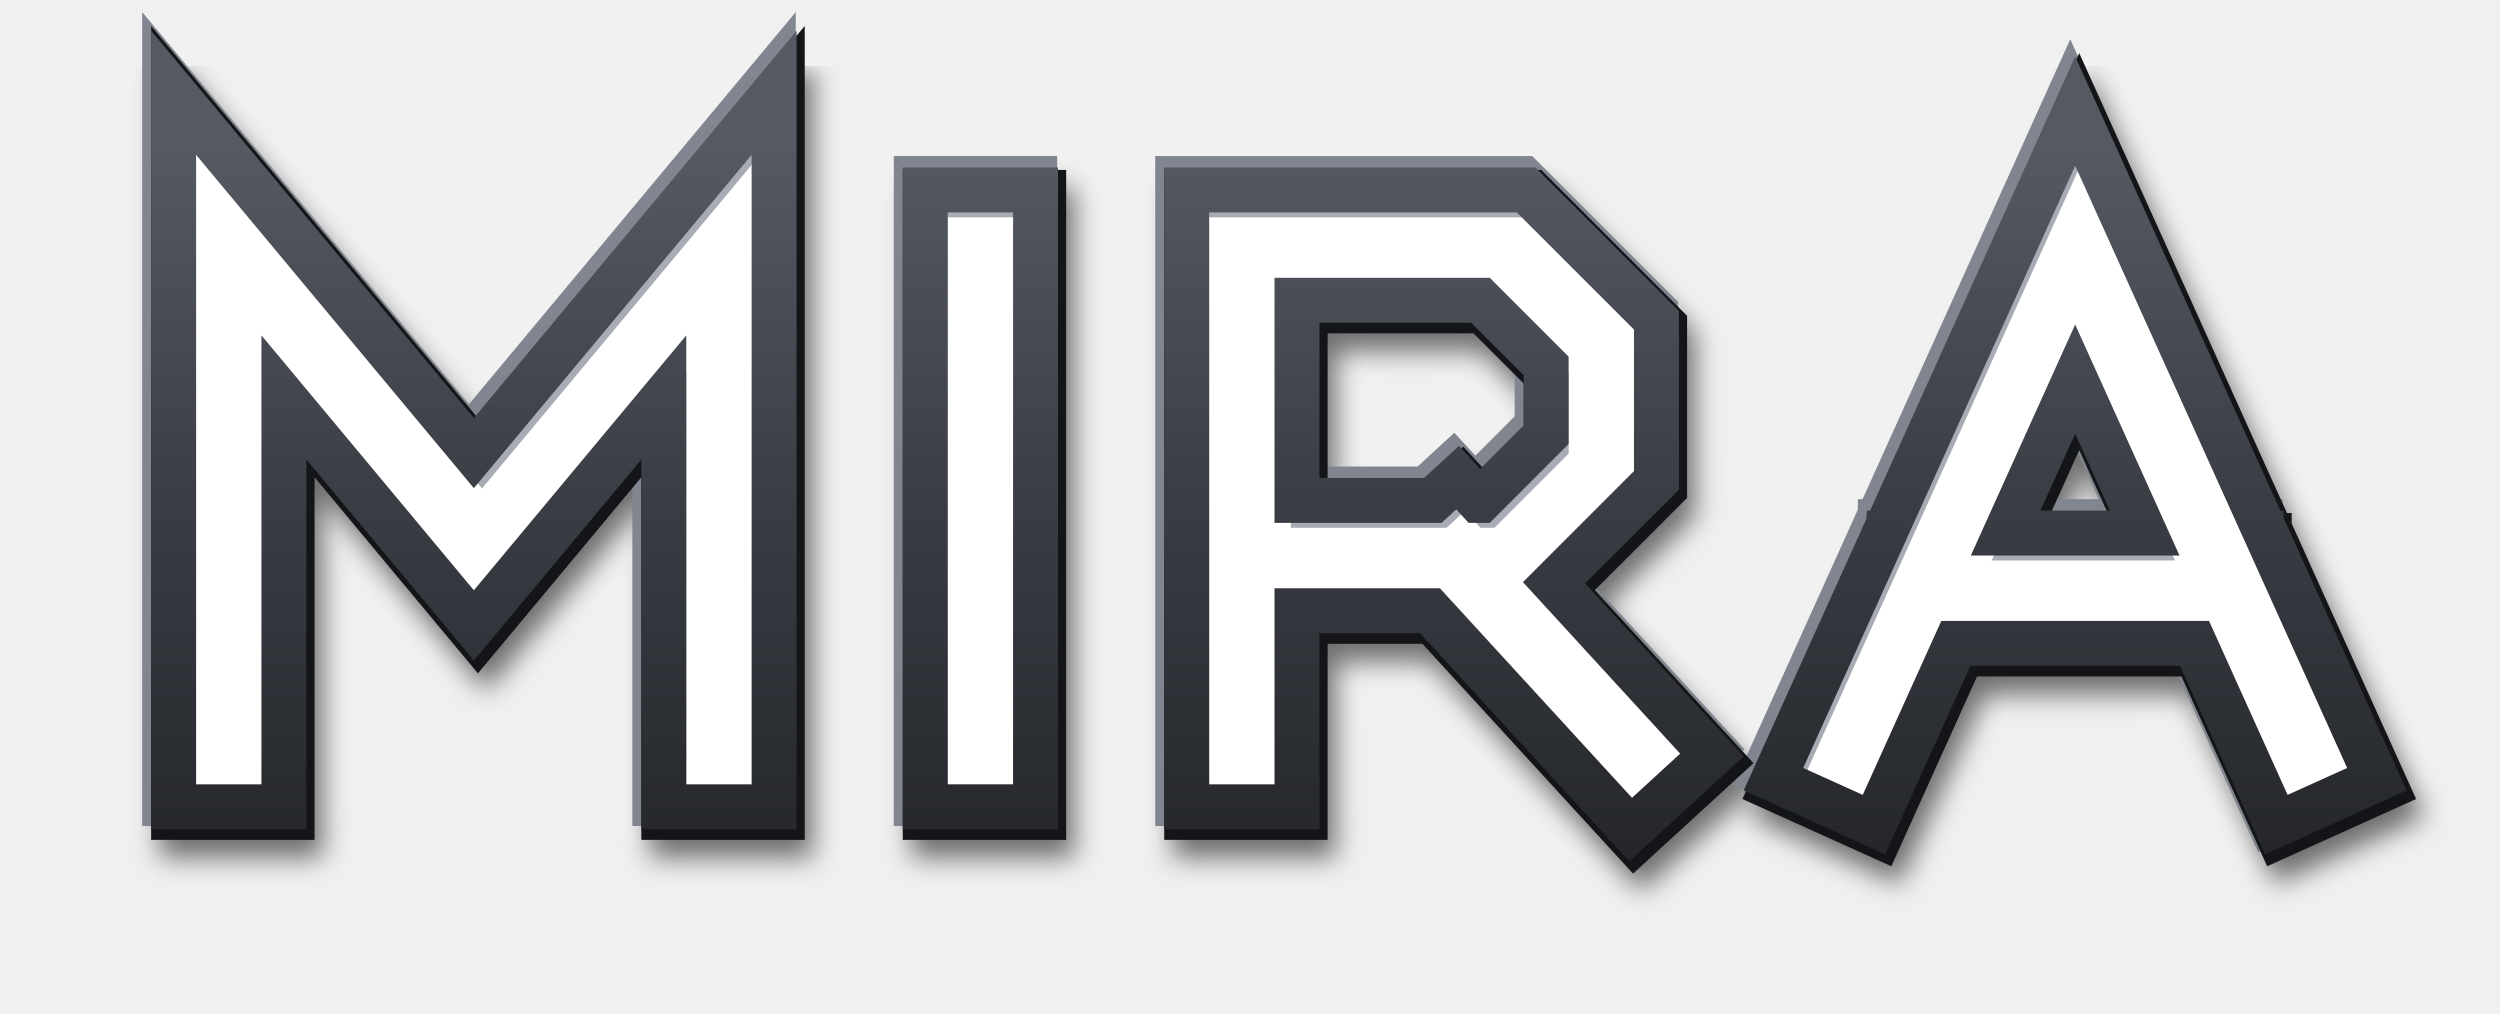
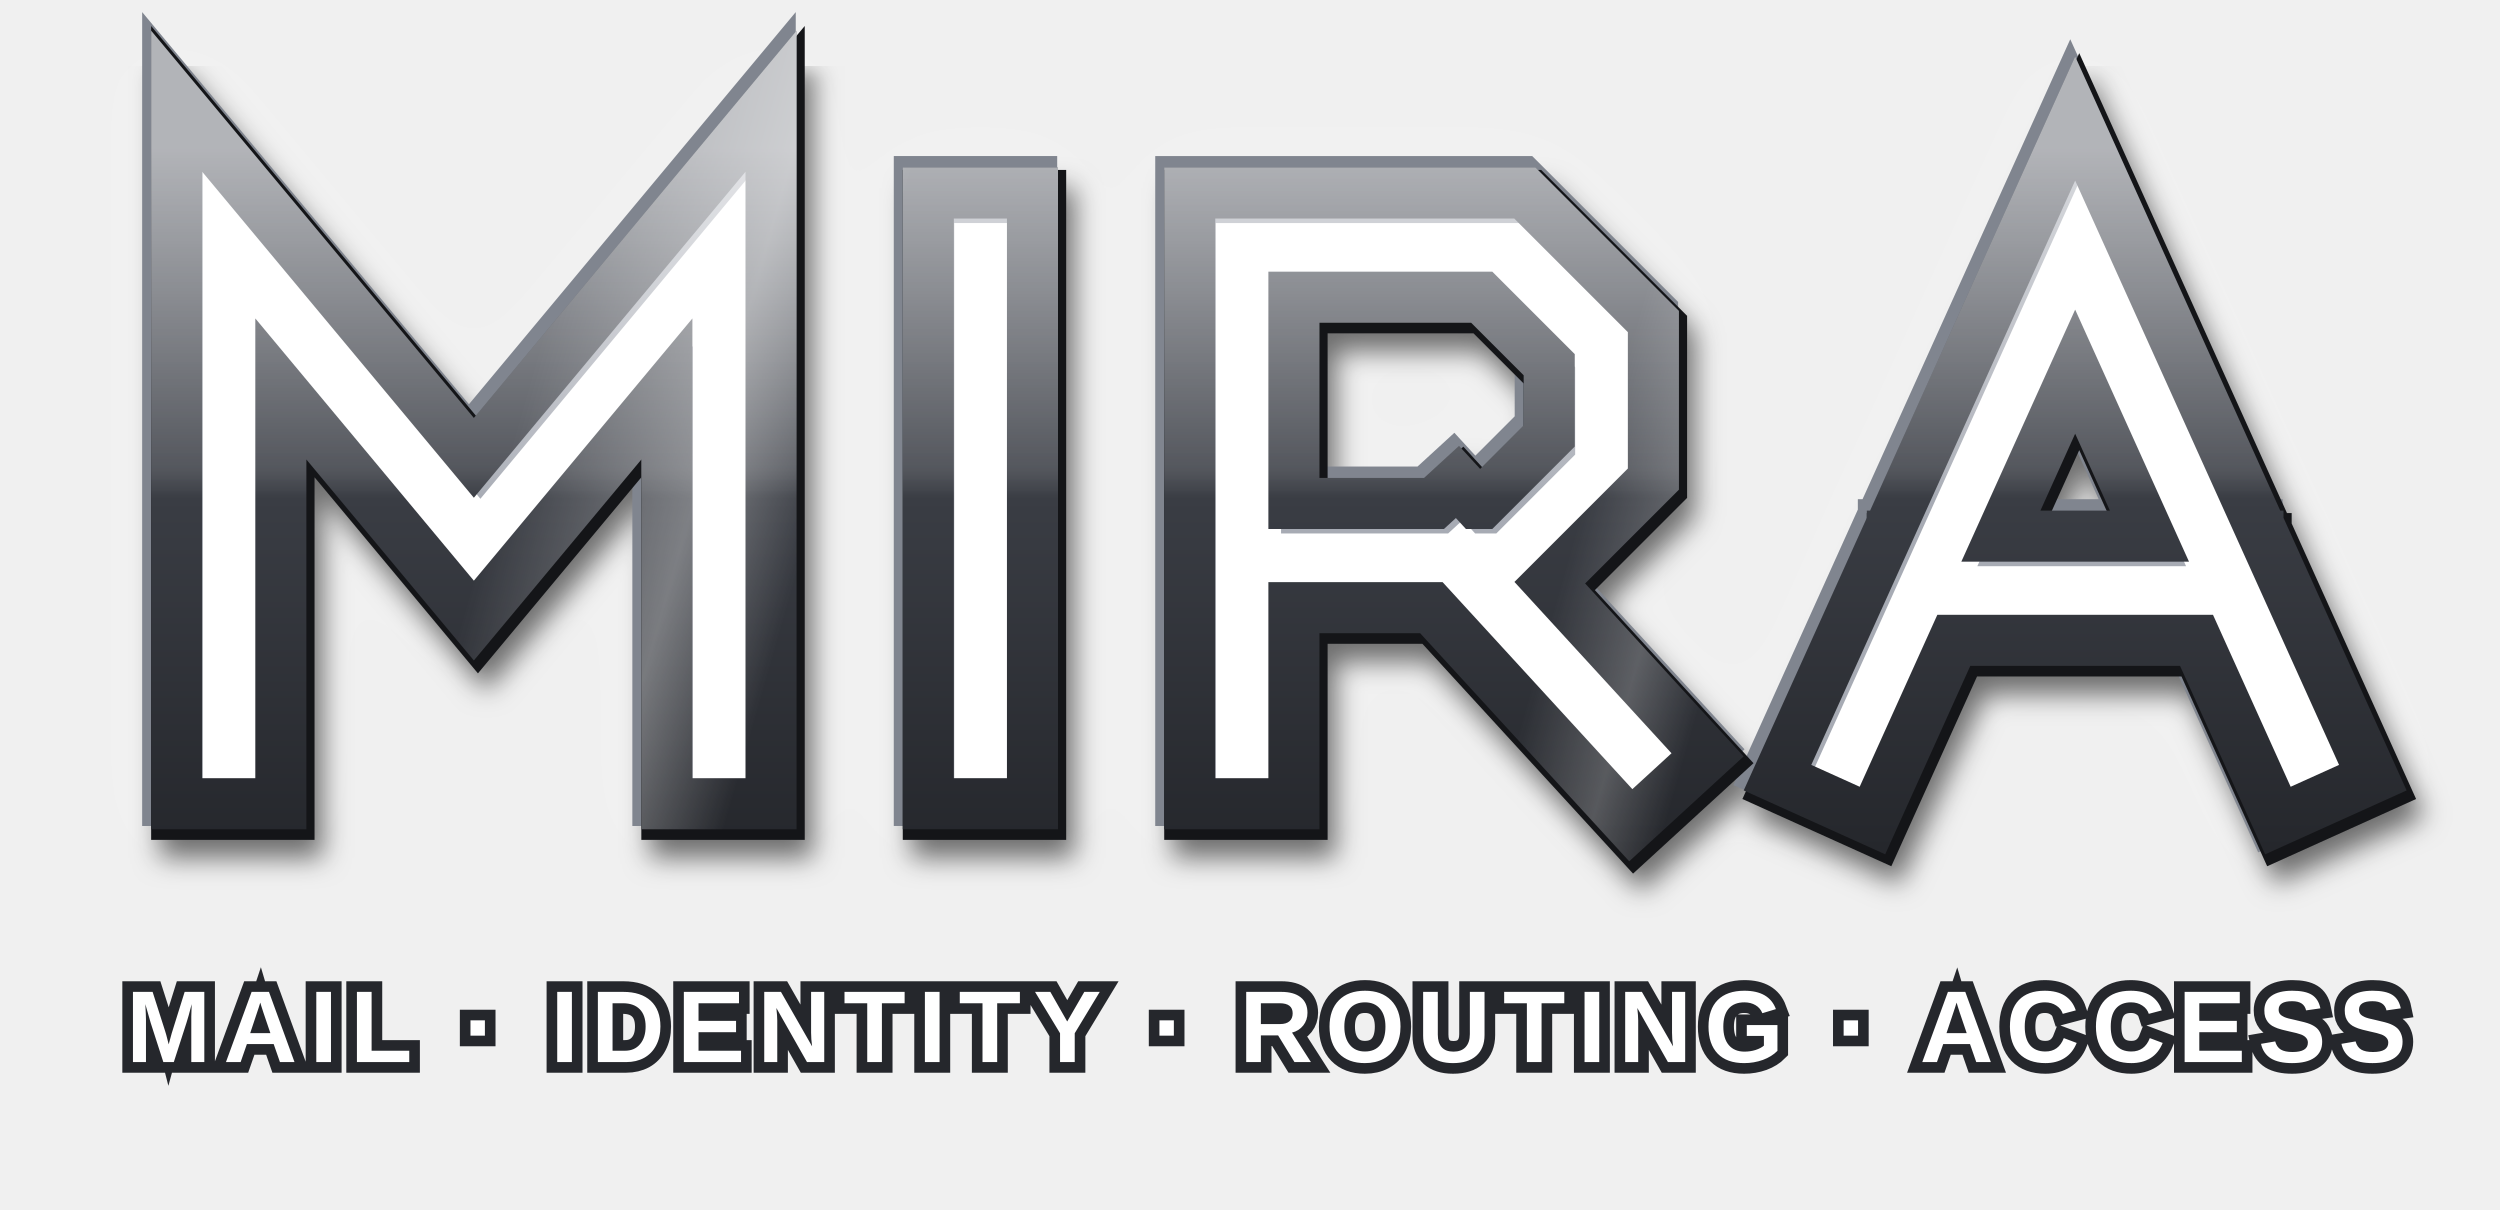
- <svg xmlns="http://www.w3.org/2000/svg" viewBox="2 0 306 124" role="img" aria-label="MIRA">
+ <svg xmlns="http://www.w3.org/2000/svg" viewBox="2 0 306 148" role="img" aria-label="MIRA – Mail · Identity · Routing · Access">
  <defs>
    <g id="b" fill="none" stroke-linecap="square" stroke-linejoin="miter" stroke-miterlimit="10">
      <path d="M30 92V30L60 66L90 30V92" />
      <path d="M122 30V92" />
      <path d="M154 92V30H186L198 42V56L186 68H154M180 68L202 92" />
      <path d="M228 92L256 30L284 92M240 72H272" />
    </g>
    <linearGradient id="rahmen" x1="0" y1="18" x2="0" y2="104" gradientUnits="userSpaceOnUse">
      <stop offset="0" stop-color="#555962" />
      <stop offset=".5" stop-color="#3a3d44" />
      <stop offset="1" stop-color="#25272c" />
    </linearGradient>
+     <linearGradient id="glanz" x1="0" y1="18" x2="0" y2="104" gradientUnits="userSpaceOnUse">
+       <stop offset="0" stop-color="#fff" stop-opacity=".55" />
+       <stop offset=".46" stop-color="#fff" stop-opacity=".12" />
+       <stop offset=".5" stop-color="#fff" stop-opacity="0" />
+       <stop offset="1" stop-color="#fff" stop-opacity="0" />
+     </linearGradient>
+     <linearGradient id="streif" x1="20" y1="20" x2="300" y2="100" gradientUnits="userSpaceOnUse">
+       <stop offset=".18" stop-color="#fff" stop-opacity="0" />
+       <stop offset=".26" stop-color="#fff" stop-opacity=".35" />
+       <stop offset=".31" stop-color="#fff" stop-opacity="0" />
+       <stop offset=".62" stop-color="#fff" stop-opacity="0" />
+       <stop offset=".66" stop-color="#fff" stop-opacity=".22" />
+       <stop offset=".69" stop-color="#fff" stop-opacity="0" />
+     </linearGradient>
    <filter id="schein" x="-20%" y="-40%" width="140%" height="180%">
      <feGaussianBlur stdDeviation="5" />
    </filter>
    <filter id="weich" x="-20%" y="-40%" width="140%" height="180%">
      <feGaussianBlur stdDeviation="1.6" />
    </filter>
-     <mask id="kern" maskUnits="userSpaceOnUse" x="0" y="0" width="320" height="130">
-       <use href="#b" stroke="#fff" stroke-width="8" />
+     <mask id="kern" maskUnits="userSpaceOnUse" x="0" y="0" width="320" height="150">
+       <use href="#b" stroke="#fff" stroke-width="6.5" />
    </mask>
  </defs>
-   <use href="#b" stroke="#fff" stroke-width="22" opacity=".16" filter="url(#schein)" />
+   <use href="#b" stroke="#fff" stroke-width="22" opacity=".14" filter="url(#schein)" />
  <use href="#b" stroke="#000" stroke-width="20" opacity=".55" transform="translate(1.5 3)" filter="url(#weich)" />
  <use href="#b" stroke="#80858f" stroke-width="20" transform="translate(-.6 -.9)" />
  <use href="#b" stroke="#141518" stroke-width="20" transform="translate(.5 .8)" />
  <use href="#b" stroke="url(#rahmen)" stroke-width="19" />
  <g mask="url(#kern)">
-     <use href="#b" stroke="#a7abb4" stroke-width="10" />
-     <use href="#b" stroke="#ffffff" stroke-width="10" transform="translate(1 1.6)" />
+     <use href="#b" stroke="#a7abb4" stroke-width="8" />
+     <use href="#b" stroke="#ffffff" stroke-width="8" transform="translate(.8 1.3)" />
  </g>
+   <use href="#b" stroke="url(#glanz)" stroke-width="19" />
+   <use href="#b" stroke="url(#streif)" stroke-width="19" />
+   <text x="157" y="130" text-anchor="middle" textLength="250" lengthAdjust="spacing" font-family="'Segoe UI Semibold','Segoe UI',Arial,Helvetica,sans-serif" font-size="12.5" font-weight="600" fill="#ffffff" stroke="#25272c" stroke-width="2.6" stroke-linejoin="miter" paint-order="stroke" letter-spacing="1.5">MAIL · IDENTITY · ROUTING · ACCESS</text>
</svg>
